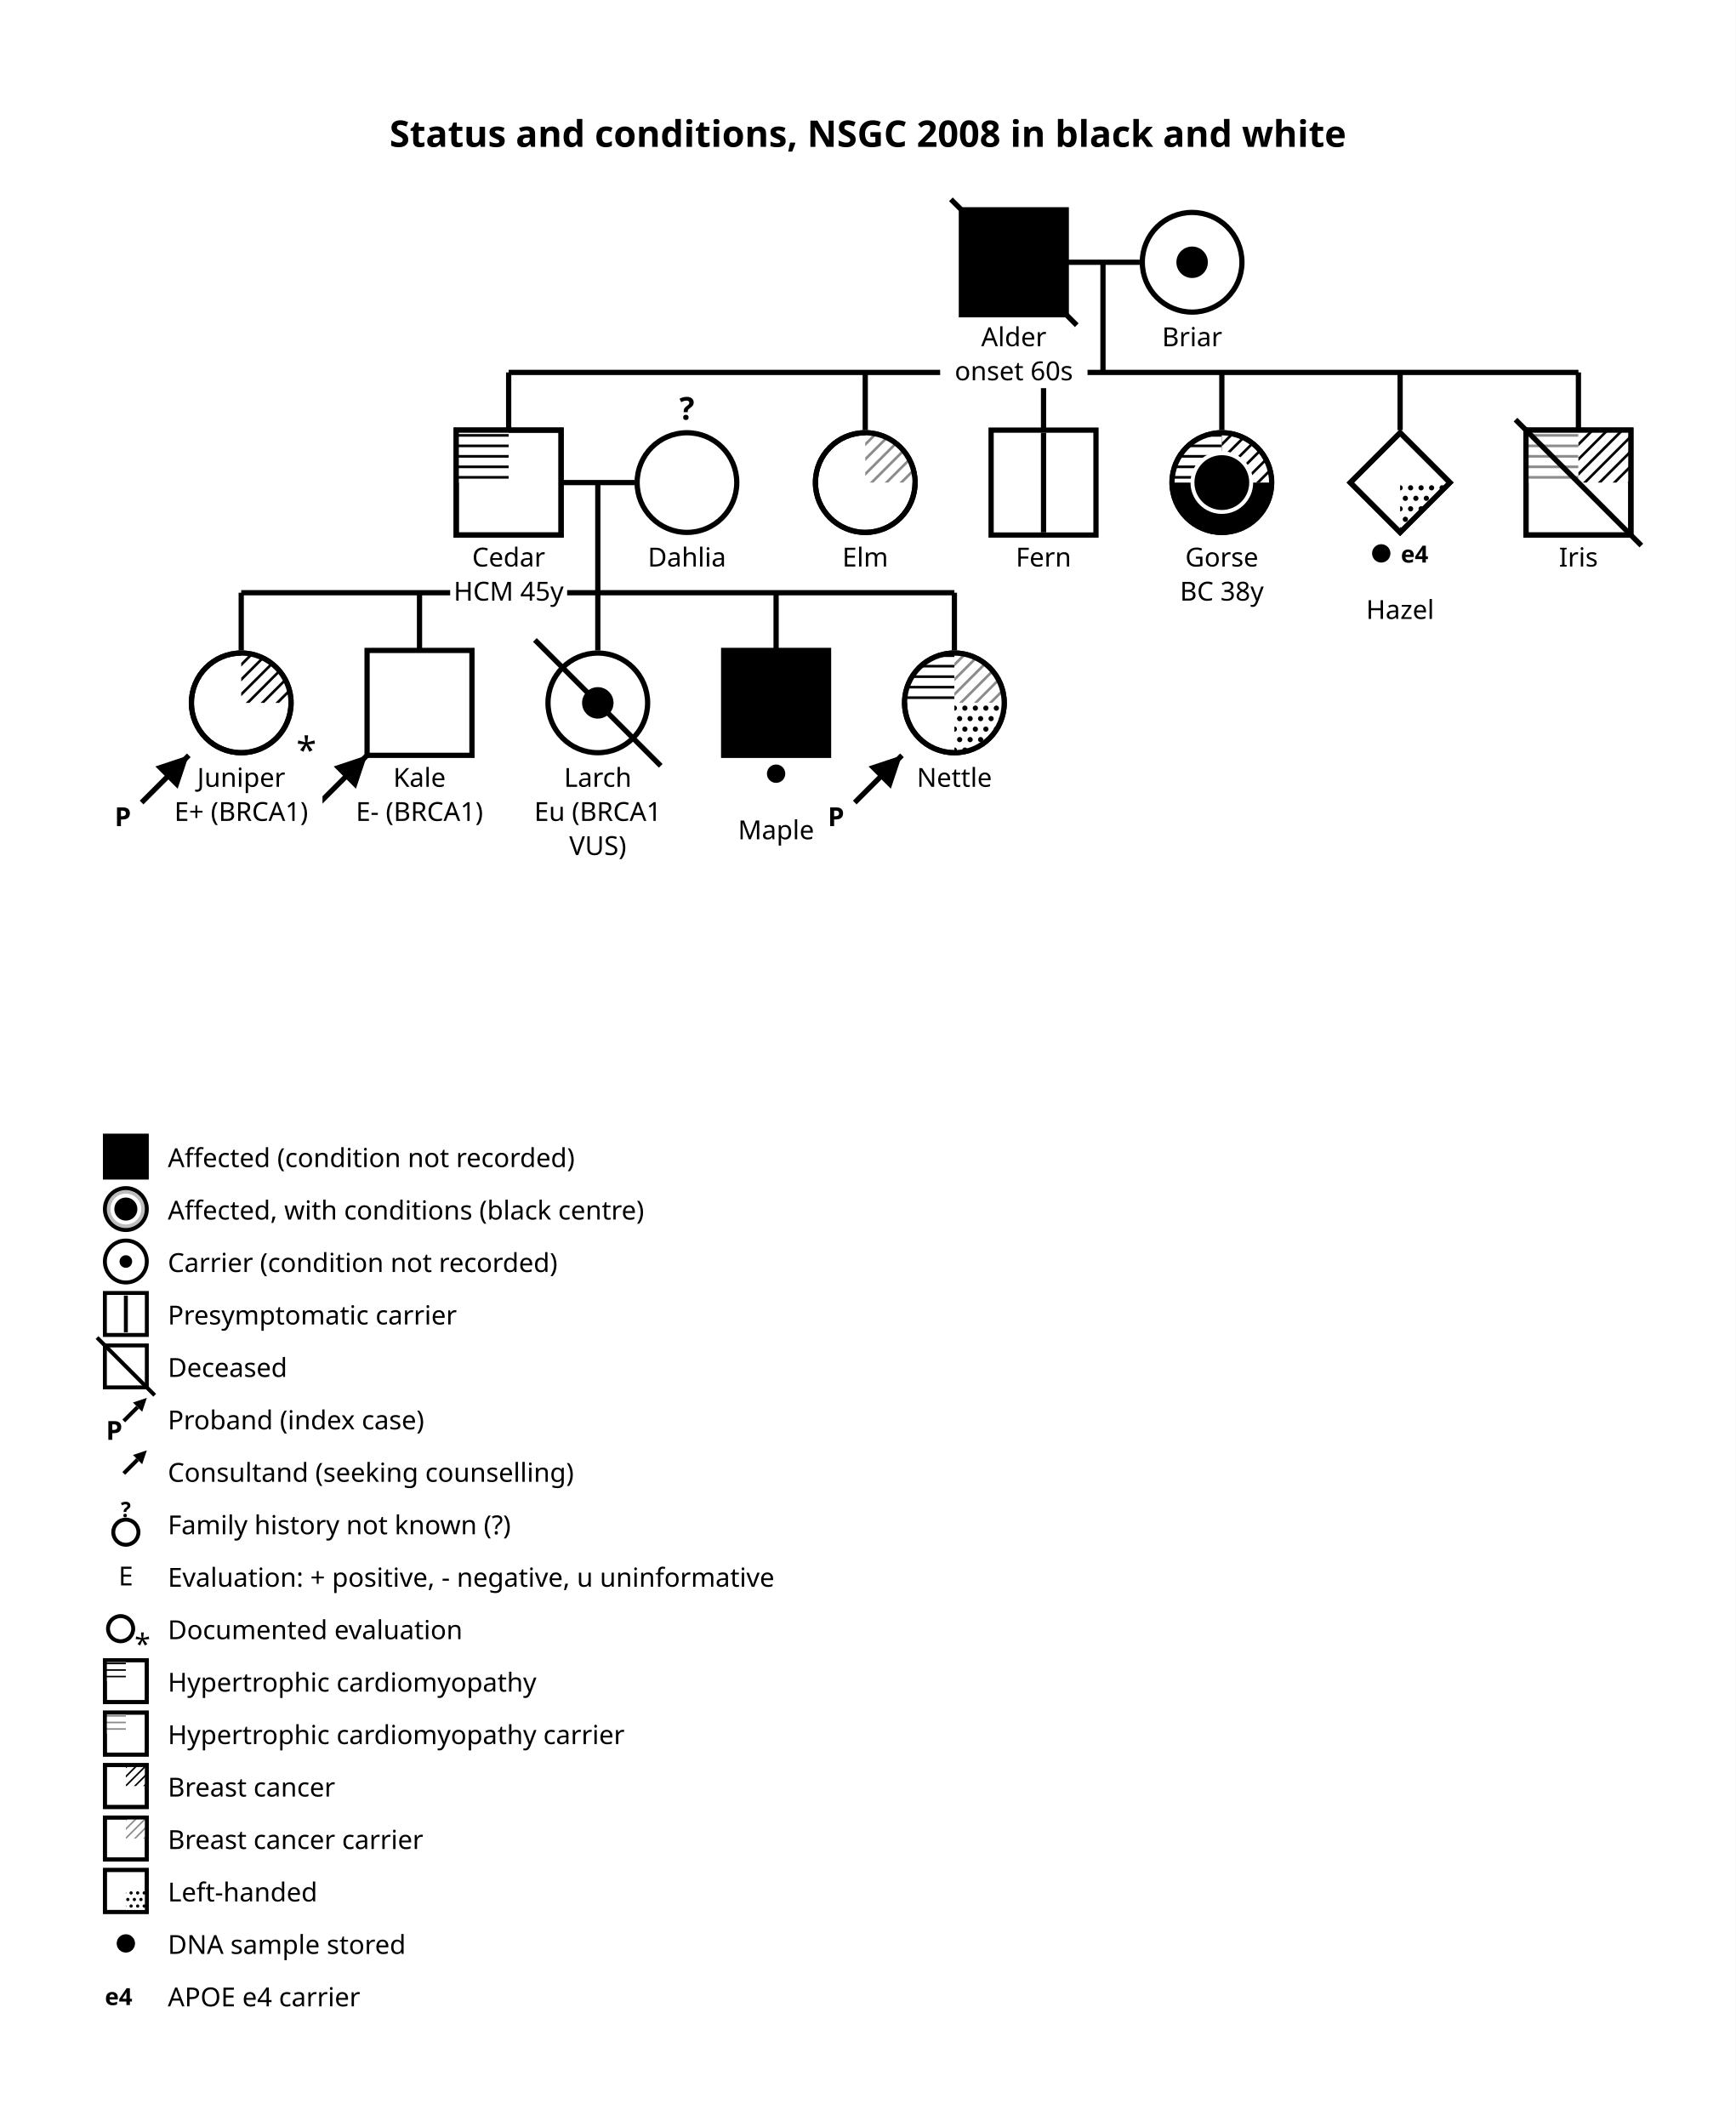
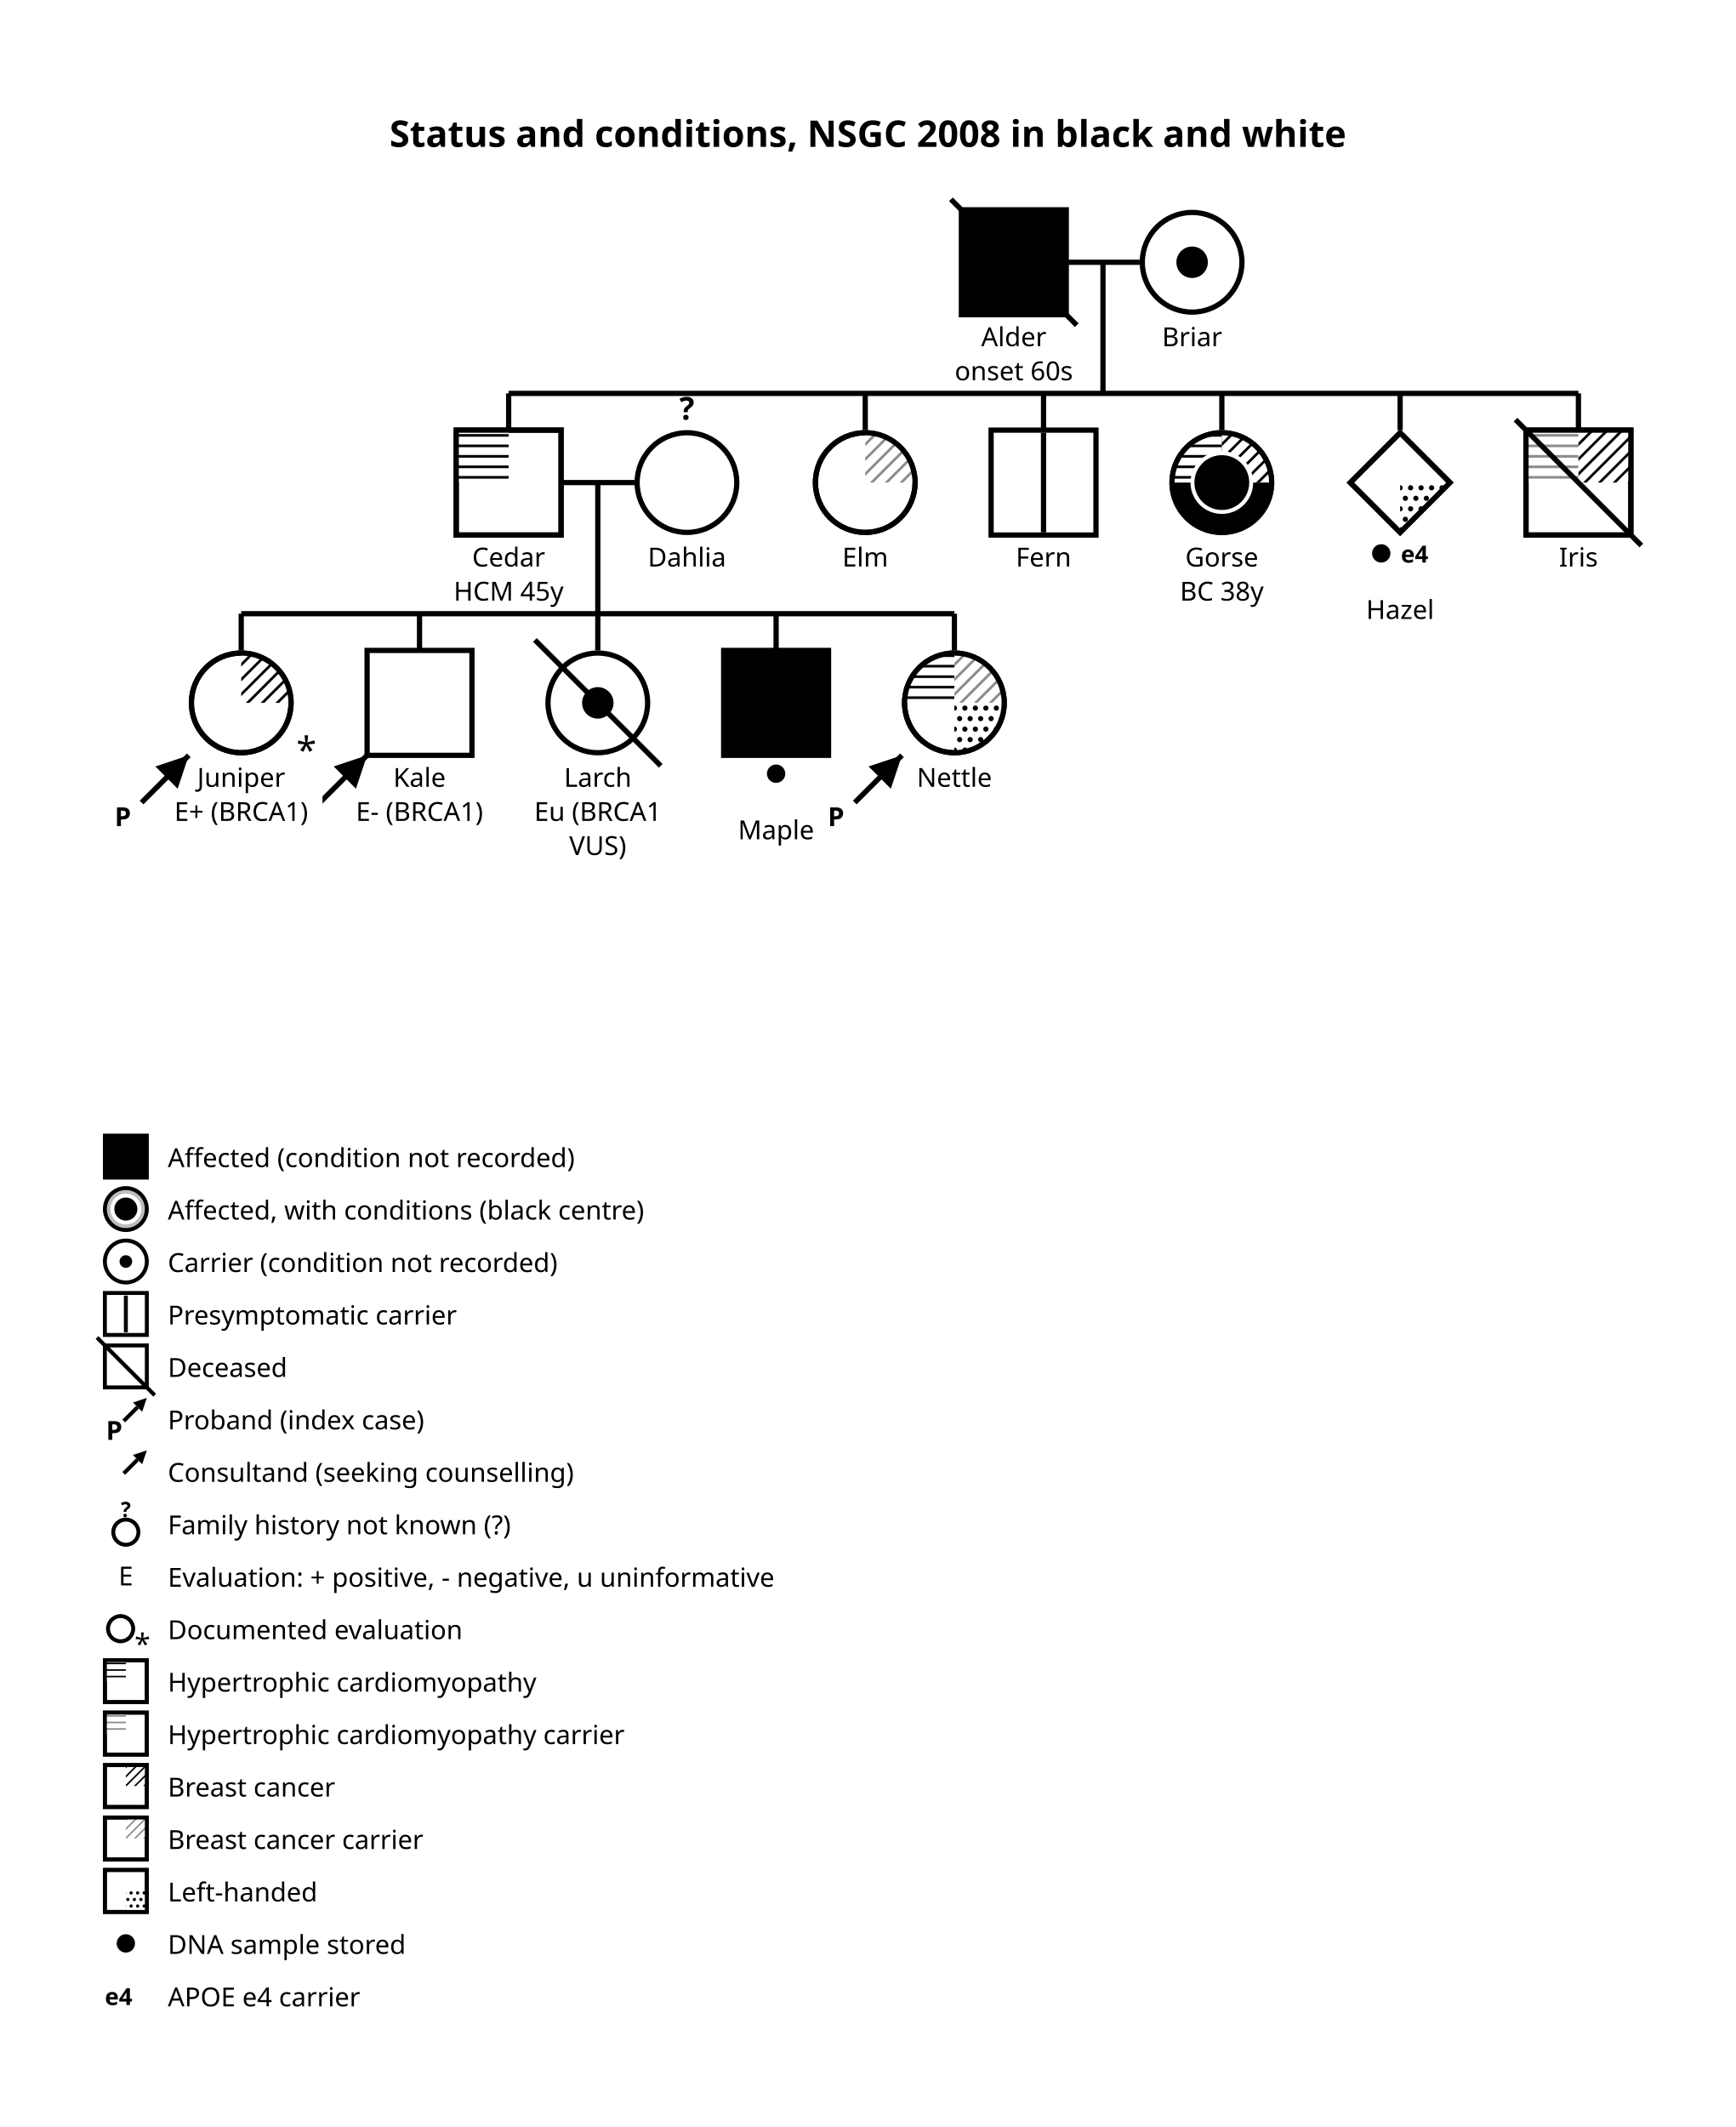
<svg xmlns="http://www.w3.org/2000/svg" width="662" height="811" viewBox="0 0 662 811">
  <defs>
    <marker id="proband-arrowhead" markerWidth="6" markerHeight="6" refX="6" refY="3" orient="auto">
      <path d="M 0 0 L 6 3 L 0 6 Z" fill="black" />
    </marker>
  </defs>
  <rect width="662" height="811" fill="white" />
  <text class="chart-title" x="331" y="56" text-anchor="middle" font-family="sans-serif" font-size="14" font-weight="bold" fill="black">Status and conditions, NSGC 2008 in black and white</text>
  <g transform="translate(92 100)">
    <g class="couple-lines">
      <path d="M 314.67 0 L 342.67 0" stroke="black" stroke-width="2" fill="none" />
      <path d="M 122 84 L 150 84" stroke="black" stroke-width="2" fill="none" />
    </g>
    <g class="sibship-lines">
-       <line x1="328.67" y1="0" x2="328.67" y2="42" stroke="black" stroke-width="2" />
-       <line x1="102" y1="42" x2="510" y2="42" stroke="black" stroke-width="2" />
-       <line x1="102" y1="42" x2="102" y2="64" stroke="black" stroke-width="2" />
-       <line x1="238" y1="42" x2="238" y2="64" stroke="black" stroke-width="2" />
-       <line x1="306" y1="42" x2="306" y2="64" stroke="black" stroke-width="2" />
-       <line x1="374" y1="42" x2="374" y2="64" stroke="black" stroke-width="2" />
-       <line x1="442" y1="42" x2="442" y2="64" stroke="black" stroke-width="2" />
-       <line x1="510" y1="42" x2="510" y2="64" stroke="black" stroke-width="2" />
-       <line x1="136" y1="84" x2="136" y2="126" stroke="black" stroke-width="2" />
-       <line x1="0" y1="126" x2="272" y2="126" stroke="black" stroke-width="2" />
-       <line x1="0" y1="126" x2="0" y2="148" stroke="black" stroke-width="2" />
-       <line x1="68" y1="126" x2="68" y2="148" stroke="black" stroke-width="2" />
-       <line x1="136" y1="126" x2="136" y2="148" stroke="black" stroke-width="2" />
-       <line x1="204" y1="126" x2="204" y2="148" stroke="black" stroke-width="2" />
-       <line x1="272" y1="126" x2="272" y2="148" stroke="black" stroke-width="2" />
+       <line x1="328.67" y1="0" x2="328.67" y2="50" stroke="black" stroke-width="2" />
+       <line x1="102" y1="50" x2="510" y2="50" stroke="black" stroke-width="2" />
+       <line x1="102" y1="50" x2="102" y2="64" stroke="black" stroke-width="2" />
+       <line x1="238" y1="50" x2="238" y2="64" stroke="black" stroke-width="2" />
+       <line x1="306" y1="50" x2="306" y2="64" stroke="black" stroke-width="2" />
+       <line x1="374" y1="50" x2="374" y2="64" stroke="black" stroke-width="2" />
+       <line x1="442" y1="50" x2="442" y2="64" stroke="black" stroke-width="2" />
+       <line x1="510" y1="50" x2="510" y2="64" stroke="black" stroke-width="2" />
+       <line x1="136" y1="84" x2="136" y2="134" stroke="black" stroke-width="2" />
+       <line x1="0" y1="134" x2="272" y2="134" stroke="black" stroke-width="2" />
+       <line x1="0" y1="134" x2="0" y2="148" stroke="black" stroke-width="2" />
+       <line x1="68" y1="134" x2="68" y2="148" stroke="black" stroke-width="2" />
+       <line x1="136" y1="134" x2="136" y2="148" stroke="black" stroke-width="2" />
+       <line x1="204" y1="134" x2="204" y2="148" stroke="black" stroke-width="2" />
+       <line x1="272" y1="134" x2="272" y2="148" stroke="black" stroke-width="2" />
    </g>
    <g class="assisted-lines">
</g>
    <g class="duplicate-arcs">
</g>
    <g class="symbols">
      <g transform="translate(294.67 0)">
        <rect x="-20" y="-20" width="40" height="40" stroke="black" stroke-width="2" fill="black" />
        <line x1="-24" y1="-24" x2="24" y2="24" stroke="black" stroke-width="2" />
      </g>
      <g transform="translate(362.67 0)">
        <circle cx="0" cy="0" r="19" stroke="black" stroke-width="2" fill="white" />
        <circle cx="0" cy="0" r="6" fill="black" />
      </g>
      <g transform="translate(102 84)">
        <clipPath id="symbol-clip-1-0">
          <rect x="-20" y="-20" width="40" height="40" />
        </clipPath>
        <rect x="-20" y="-20" width="40" height="40" stroke="black" stroke-width="2" fill="white" />
        <clipPath id="symbol-clip-1-0-s0">
          <path d="M 0 0 L -40 0 A 40 40 0 0 1 0 -40 Z" />
        </clipPath>
        <path d="M 0 0 L -40 0 A 40 40 0 0 1 0 -40 Z" fill="white" clip-path="url(#symbol-clip-1-0)" />
        <g clip-path="url(#symbol-clip-1-0)">
          <path d="M-20 -18H20M-20 -14H20M-20 -10H20M-20 -6H20M-20 -2H20M-20 2H20M-20 6H20M-20 10H20M-20 14H20M-20 18H20" fill="none" stroke="#000000" stroke-width="1" clip-path="url(#symbol-clip-1-0-s0)" />
        </g>
        <rect x="-20" y="-20" width="40" height="40" stroke="black" stroke-width="2" fill="none" />
      </g>
      <g transform="translate(170 84)">
        <circle cx="0" cy="0" r="19" stroke="black" stroke-width="2" fill="white" />
        <text class="family-history-unknown" x="0" y="-24" text-anchor="middle" font-family="sans-serif" font-size="12" font-weight="bold" fill="black">?</text>
      </g>
      <g transform="translate(238 84)">
        <clipPath id="symbol-clip-1-2">
          <circle cx="0" cy="0" r="19" />
        </clipPath>
        <circle cx="0" cy="0" r="19" stroke="black" stroke-width="2" fill="white" />
        <clipPath id="symbol-clip-1-2-s0">
          <path d="M 0 0 L 0 -40 A 40 40 0 0 1 40 0 Z" />
        </clipPath>
        <path d="M 0 0 L 0 -40 A 40 40 0 0 1 40 0 Z" fill="white" clip-path="url(#symbol-clip-1-2)" />
        <g clip-path="url(#symbol-clip-1-2)">
          <path d="M-57.172 20L-17.172 -20M-51.515 20L-11.515 -20M-45.858 20L-5.858 -20M-40.201 20L-0.201 -20M-34.544 20L5.456 -20M-28.887 20L11.113 -20M-23.23 20L16.77 -20M-17.574 20L22.426 -20M-11.917 20L28.083 -20M-6.26 20L33.74 -20M-0.603 20L39.397 -20M5.054 20L45.054 -20M10.711 20L50.711 -20M16.368 20L56.368 -20" fill="none" stroke="#8c8c8c" stroke-width="1" clip-path="url(#symbol-clip-1-2-s0)" />
        </g>
        <circle cx="0" cy="0" r="19" stroke="black" stroke-width="2" fill="none" />
      </g>
      <g transform="translate(306 84)">
        <rect x="-20" y="-20" width="40" height="40" stroke="black" stroke-width="2" fill="white" />
        <line class="presymptomatic" x1="0" y1="-19" x2="0" y2="19" stroke="black" stroke-width="2" />
      </g>
      <g transform="translate(374 84)">
        <clipPath id="symbol-clip-1-4">
          <circle cx="0" cy="0" r="19" />
        </clipPath>
        <circle cx="0" cy="0" r="19" stroke="black" stroke-width="2" fill="black" />
        <clipPath id="symbol-clip-1-4-s0">
          <path d="M 0 0 L -40 0 A 40 40 0 0 1 0 -40 Z" />
        </clipPath>
        <path d="M 0 0 L -40 0 A 40 40 0 0 1 0 -40 Z" fill="white" clip-path="url(#symbol-clip-1-4)" />
        <g clip-path="url(#symbol-clip-1-4)">
          <path d="M-20 -18H20M-20 -14H20M-20 -10H20M-20 -6H20M-20 -2H20M-20 2H20M-20 6H20M-20 10H20M-20 14H20M-20 18H20" fill="none" stroke="#000000" stroke-width="1" clip-path="url(#symbol-clip-1-4-s0)" />
        </g>
        <clipPath id="symbol-clip-1-4-s1">
          <path d="M 0 0 L 0 -40 A 40 40 0 0 1 40 0 Z" />
        </clipPath>
        <path d="M 0 0 L 0 -40 A 40 40 0 0 1 40 0 Z" fill="white" clip-path="url(#symbol-clip-1-4)" />
        <g clip-path="url(#symbol-clip-1-4)">
          <path d="M-57.172 20L-17.172 -20M-51.515 20L-11.515 -20M-45.858 20L-5.858 -20M-40.201 20L-0.201 -20M-34.544 20L5.456 -20M-28.887 20L11.113 -20M-23.23 20L16.77 -20M-17.574 20L22.426 -20M-11.917 20L28.083 -20M-6.26 20L33.74 -20M-0.603 20L39.397 -20M5.054 20L45.054 -20M10.711 20L50.711 -20M16.368 20L56.368 -20" fill="none" stroke="#000000" stroke-width="1" clip-path="url(#symbol-clip-1-4-s1)" />
        </g>
        <g transform="scale(0.55)">
          <circle cx="0" cy="0" r="19" fill="black" stroke="white" stroke-width="5.455" />
        </g>
        <g transform="scale(0.55)">
          <circle cx="0" cy="0" r="19" fill="black" stroke="none" />
        </g>
        <circle cx="0" cy="0" r="19" stroke="black" stroke-width="2" fill="none" />
      </g>
      <g transform="translate(442 84)">
        <clipPath id="symbol-clip-1-5">
          <polygon points="0,-19 19,0 0,19 -19,0" />
        </clipPath>
        <polygon points="0,-19 19,0 0,19 -19,0" stroke="black" stroke-width="2" fill="white" />
        <clipPath id="symbol-clip-1-5-s0">
          <path d="M 0 0 L 40 0 A 40 40 0 0 1 0 40 Z" />
        </clipPath>
        <path d="M 0 0 L 40 0 A 40 40 0 0 1 0 40 Z" fill="white" clip-path="url(#symbol-clip-1-5)" />
        <g clip-path="url(#symbol-clip-1-5)">
          <path d="M-19 -18a1 1 0 1 0 2 0a1 1 0 1 0 -2 0M-15 -18a1 1 0 1 0 2 0a1 1 0 1 0 -2 0M-11 -18a1 1 0 1 0 2 0a1 1 0 1 0 -2 0M-7 -18a1 1 0 1 0 2 0a1 1 0 1 0 -2 0M-3 -18a1 1 0 1 0 2 0a1 1 0 1 0 -2 0M1 -18a1 1 0 1 0 2 0a1 1 0 1 0 -2 0M5 -18a1 1 0 1 0 2 0a1 1 0 1 0 -2 0M9 -18a1 1 0 1 0 2 0a1 1 0 1 0 -2 0M13 -18a1 1 0 1 0 2 0a1 1 0 1 0 -2 0M17 -18a1 1 0 1 0 2 0a1 1 0 1 0 -2 0M-17 -14a1 1 0 1 0 2 0a1 1 0 1 0 -2 0M-13 -14a1 1 0 1 0 2 0a1 1 0 1 0 -2 0M-9 -14a1 1 0 1 0 2 0a1 1 0 1 0 -2 0M-5 -14a1 1 0 1 0 2 0a1 1 0 1 0 -2 0M-1 -14a1 1 0 1 0 2 0a1 1 0 1 0 -2 0M3 -14a1 1 0 1 0 2 0a1 1 0 1 0 -2 0M7 -14a1 1 0 1 0 2 0a1 1 0 1 0 -2 0M11 -14a1 1 0 1 0 2 0a1 1 0 1 0 -2 0M15 -14a1 1 0 1 0 2 0a1 1 0 1 0 -2 0M-19 -10a1 1 0 1 0 2 0a1 1 0 1 0 -2 0M-15 -10a1 1 0 1 0 2 0a1 1 0 1 0 -2 0M-11 -10a1 1 0 1 0 2 0a1 1 0 1 0 -2 0M-7 -10a1 1 0 1 0 2 0a1 1 0 1 0 -2 0M-3 -10a1 1 0 1 0 2 0a1 1 0 1 0 -2 0M1 -10a1 1 0 1 0 2 0a1 1 0 1 0 -2 0M5 -10a1 1 0 1 0 2 0a1 1 0 1 0 -2 0M9 -10a1 1 0 1 0 2 0a1 1 0 1 0 -2 0M13 -10a1 1 0 1 0 2 0a1 1 0 1 0 -2 0M17 -10a1 1 0 1 0 2 0a1 1 0 1 0 -2 0M-17 -6a1 1 0 1 0 2 0a1 1 0 1 0 -2 0M-13 -6a1 1 0 1 0 2 0a1 1 0 1 0 -2 0M-9 -6a1 1 0 1 0 2 0a1 1 0 1 0 -2 0M-5 -6a1 1 0 1 0 2 0a1 1 0 1 0 -2 0M-1 -6a1 1 0 1 0 2 0a1 1 0 1 0 -2 0M3 -6a1 1 0 1 0 2 0a1 1 0 1 0 -2 0M7 -6a1 1 0 1 0 2 0a1 1 0 1 0 -2 0M11 -6a1 1 0 1 0 2 0a1 1 0 1 0 -2 0M15 -6a1 1 0 1 0 2 0a1 1 0 1 0 -2 0M-19 -2a1 1 0 1 0 2 0a1 1 0 1 0 -2 0M-15 -2a1 1 0 1 0 2 0a1 1 0 1 0 -2 0M-11 -2a1 1 0 1 0 2 0a1 1 0 1 0 -2 0M-7 -2a1 1 0 1 0 2 0a1 1 0 1 0 -2 0M-3 -2a1 1 0 1 0 2 0a1 1 0 1 0 -2 0M1 -2a1 1 0 1 0 2 0a1 1 0 1 0 -2 0M5 -2a1 1 0 1 0 2 0a1 1 0 1 0 -2 0M9 -2a1 1 0 1 0 2 0a1 1 0 1 0 -2 0M13 -2a1 1 0 1 0 2 0a1 1 0 1 0 -2 0M17 -2a1 1 0 1 0 2 0a1 1 0 1 0 -2 0M-17 2a1 1 0 1 0 2 0a1 1 0 1 0 -2 0M-13 2a1 1 0 1 0 2 0a1 1 0 1 0 -2 0M-9 2a1 1 0 1 0 2 0a1 1 0 1 0 -2 0M-5 2a1 1 0 1 0 2 0a1 1 0 1 0 -2 0M-1 2a1 1 0 1 0 2 0a1 1 0 1 0 -2 0M3 2a1 1 0 1 0 2 0a1 1 0 1 0 -2 0M7 2a1 1 0 1 0 2 0a1 1 0 1 0 -2 0M11 2a1 1 0 1 0 2 0a1 1 0 1 0 -2 0M15 2a1 1 0 1 0 2 0a1 1 0 1 0 -2 0M-19 6a1 1 0 1 0 2 0a1 1 0 1 0 -2 0M-15 6a1 1 0 1 0 2 0a1 1 0 1 0 -2 0M-11 6a1 1 0 1 0 2 0a1 1 0 1 0 -2 0M-7 6a1 1 0 1 0 2 0a1 1 0 1 0 -2 0M-3 6a1 1 0 1 0 2 0a1 1 0 1 0 -2 0M1 6a1 1 0 1 0 2 0a1 1 0 1 0 -2 0M5 6a1 1 0 1 0 2 0a1 1 0 1 0 -2 0M9 6a1 1 0 1 0 2 0a1 1 0 1 0 -2 0M13 6a1 1 0 1 0 2 0a1 1 0 1 0 -2 0M17 6a1 1 0 1 0 2 0a1 1 0 1 0 -2 0M-17 10a1 1 0 1 0 2 0a1 1 0 1 0 -2 0M-13 10a1 1 0 1 0 2 0a1 1 0 1 0 -2 0M-9 10a1 1 0 1 0 2 0a1 1 0 1 0 -2 0M-5 10a1 1 0 1 0 2 0a1 1 0 1 0 -2 0M-1 10a1 1 0 1 0 2 0a1 1 0 1 0 -2 0M3 10a1 1 0 1 0 2 0a1 1 0 1 0 -2 0M7 10a1 1 0 1 0 2 0a1 1 0 1 0 -2 0M11 10a1 1 0 1 0 2 0a1 1 0 1 0 -2 0M15 10a1 1 0 1 0 2 0a1 1 0 1 0 -2 0M-19 14a1 1 0 1 0 2 0a1 1 0 1 0 -2 0M-15 14a1 1 0 1 0 2 0a1 1 0 1 0 -2 0M-11 14a1 1 0 1 0 2 0a1 1 0 1 0 -2 0M-7 14a1 1 0 1 0 2 0a1 1 0 1 0 -2 0M-3 14a1 1 0 1 0 2 0a1 1 0 1 0 -2 0M1 14a1 1 0 1 0 2 0a1 1 0 1 0 -2 0M5 14a1 1 0 1 0 2 0a1 1 0 1 0 -2 0M9 14a1 1 0 1 0 2 0a1 1 0 1 0 -2 0M13 14a1 1 0 1 0 2 0a1 1 0 1 0 -2 0M17 14a1 1 0 1 0 2 0a1 1 0 1 0 -2 0M-17 18a1 1 0 1 0 2 0a1 1 0 1 0 -2 0M-13 18a1 1 0 1 0 2 0a1 1 0 1 0 -2 0M-9 18a1 1 0 1 0 2 0a1 1 0 1 0 -2 0M-5 18a1 1 0 1 0 2 0a1 1 0 1 0 -2 0M-1 18a1 1 0 1 0 2 0a1 1 0 1 0 -2 0M3 18a1 1 0 1 0 2 0a1 1 0 1 0 -2 0M7 18a1 1 0 1 0 2 0a1 1 0 1 0 -2 0M11 18a1 1 0 1 0 2 0a1 1 0 1 0 -2 0M15 18a1 1 0 1 0 2 0a1 1 0 1 0 -2 0" fill="#000000" clip-path="url(#symbol-clip-1-5-s0)" />
        </g>
        <polygon points="0,-19 19,0 0,19 -19,0" stroke="black" stroke-width="2" fill="none" />
        <circle cx="-7.2" cy="27" r="3.5" fill="#000000" />
        <text x="5.5" y="30.5" text-anchor="middle" font-family="sans-serif" font-size="9" font-weight="bold" fill="#000000">e4</text>
      </g>
      <g transform="translate(510 84)">
        <clipPath id="symbol-clip-1-6">
          <rect x="-20" y="-20" width="40" height="40" />
        </clipPath>
        <rect x="-20" y="-20" width="40" height="40" stroke="black" stroke-width="2" fill="white" />
        <clipPath id="symbol-clip-1-6-s0">
          <path d="M 0 0 L -40 0 A 40 40 0 0 1 0 -40 Z" />
        </clipPath>
        <path d="M 0 0 L -40 0 A 40 40 0 0 1 0 -40 Z" fill="white" clip-path="url(#symbol-clip-1-6)" />
        <g clip-path="url(#symbol-clip-1-6)">
          <path d="M-20 -18H20M-20 -14H20M-20 -10H20M-20 -6H20M-20 -2H20M-20 2H20M-20 6H20M-20 10H20M-20 14H20M-20 18H20" fill="none" stroke="#8c8c8c" stroke-width="1" clip-path="url(#symbol-clip-1-6-s0)" />
        </g>
        <clipPath id="symbol-clip-1-6-s1">
          <path d="M 0 0 L 0 -40 A 40 40 0 0 1 40 0 Z" />
        </clipPath>
        <path d="M 0 0 L 0 -40 A 40 40 0 0 1 40 0 Z" fill="white" clip-path="url(#symbol-clip-1-6)" />
        <g clip-path="url(#symbol-clip-1-6)">
          <path d="M-57.172 20L-17.172 -20M-51.515 20L-11.515 -20M-45.858 20L-5.858 -20M-40.201 20L-0.201 -20M-34.544 20L5.456 -20M-28.887 20L11.113 -20M-23.23 20L16.77 -20M-17.574 20L22.426 -20M-11.917 20L28.083 -20M-6.26 20L33.74 -20M-0.603 20L39.397 -20M5.054 20L45.054 -20M10.711 20L50.711 -20M16.368 20L56.368 -20" fill="none" stroke="#000000" stroke-width="1" clip-path="url(#symbol-clip-1-6-s1)" />
        </g>
        <rect x="-20" y="-20" width="40" height="40" stroke="black" stroke-width="2" fill="none" />
        <line x1="-24" y1="-24" x2="24" y2="24" stroke="black" stroke-width="2" />
      </g>
      <g transform="translate(0 168)">
        <clipPath id="symbol-clip-2-0">
          <circle cx="0" cy="0" r="19" />
        </clipPath>
        <circle cx="0" cy="0" r="19" stroke="black" stroke-width="2" fill="white" />
        <clipPath id="symbol-clip-2-0-s0">
          <path d="M 0 0 L 0 -40 A 40 40 0 0 1 40 0 Z" />
        </clipPath>
        <path d="M 0 0 L 0 -40 A 40 40 0 0 1 40 0 Z" fill="white" clip-path="url(#symbol-clip-2-0)" />
        <g clip-path="url(#symbol-clip-2-0)">
          <path d="M-57.172 20L-17.172 -20M-51.515 20L-11.515 -20M-45.858 20L-5.858 -20M-40.201 20L-0.201 -20M-34.544 20L5.456 -20M-28.887 20L11.113 -20M-23.23 20L16.77 -20M-17.574 20L22.426 -20M-11.917 20L28.083 -20M-6.26 20L33.74 -20M-0.603 20L39.397 -20M5.054 20L45.054 -20M10.711 20L50.711 -20M16.368 20L56.368 -20" fill="none" stroke="#000000" stroke-width="1" clip-path="url(#symbol-clip-2-0-s0)" />
        </g>
        <circle cx="0" cy="0" r="19" stroke="black" stroke-width="2" fill="none" />
        <line x1="-38" y1="38" x2="-20" y2="20" stroke="black" stroke-width="2" marker-end="url(#proband-arrowhead)" />
        <rect x="-50" y="38" width="8.5" height="10" fill="white" />
        <text class="proband-letter" x="-42" y="47" text-anchor="end" font-family="sans-serif" font-size="10" font-weight="bold" fill="black">P</text>
        <text class="documented-evaluation" x="21" y="23" font-family="sans-serif" font-size="14" fill="black">*</text>
      </g>
      <g transform="translate(68 168)">
        <rect x="-20" y="-20" width="40" height="40" stroke="black" stroke-width="2" fill="white" />
        <line x1="-38" y1="38" x2="-20" y2="20" stroke="black" stroke-width="2" marker-end="url(#proband-arrowhead)" />
      </g>
      <g transform="translate(136 168)">
        <circle cx="0" cy="0" r="19" stroke="black" stroke-width="2" fill="white" />
        <circle cx="0" cy="0" r="6" fill="black" />
        <line x1="-24" y1="-24" x2="24" y2="24" stroke="black" stroke-width="2" />
      </g>
      <g transform="translate(204 168)">
        <rect x="-20" y="-20" width="40" height="40" stroke="black" stroke-width="2" fill="black" />
        <circle cx="0" cy="27" r="3.5" fill="#000000" />
      </g>
      <g transform="translate(272 168)">
        <clipPath id="symbol-clip-2-4">
          <circle cx="0" cy="0" r="19" />
        </clipPath>
        <circle cx="0" cy="0" r="19" stroke="black" stroke-width="2" fill="white" />
        <clipPath id="symbol-clip-2-4-s0">
          <path d="M 0 0 L -40 0 A 40 40 0 0 1 0 -40 Z" />
        </clipPath>
        <path d="M 0 0 L -40 0 A 40 40 0 0 1 0 -40 Z" fill="white" clip-path="url(#symbol-clip-2-4)" />
        <g clip-path="url(#symbol-clip-2-4)">
          <path d="M-20 -18H20M-20 -14H20M-20 -10H20M-20 -6H20M-20 -2H20M-20 2H20M-20 6H20M-20 10H20M-20 14H20M-20 18H20" fill="none" stroke="#000000" stroke-width="1" clip-path="url(#symbol-clip-2-4-s0)" />
        </g>
        <clipPath id="symbol-clip-2-4-s1">
          <path d="M 0 0 L 0 -40 A 40 40 0 0 1 40 0 Z" />
        </clipPath>
        <path d="M 0 0 L 0 -40 A 40 40 0 0 1 40 0 Z" fill="white" clip-path="url(#symbol-clip-2-4)" />
        <g clip-path="url(#symbol-clip-2-4)">
          <path d="M-57.172 20L-17.172 -20M-51.515 20L-11.515 -20M-45.858 20L-5.858 -20M-40.201 20L-0.201 -20M-34.544 20L5.456 -20M-28.887 20L11.113 -20M-23.23 20L16.77 -20M-17.574 20L22.426 -20M-11.917 20L28.083 -20M-6.26 20L33.74 -20M-0.603 20L39.397 -20M5.054 20L45.054 -20M10.711 20L50.711 -20M16.368 20L56.368 -20" fill="none" stroke="#8c8c8c" stroke-width="1" clip-path="url(#symbol-clip-2-4-s1)" />
        </g>
        <clipPath id="symbol-clip-2-4-s2">
          <path d="M 0 0 L 40 0 A 40 40 0 0 1 0 40 Z" />
        </clipPath>
        <path d="M 0 0 L 40 0 A 40 40 0 0 1 0 40 Z" fill="white" clip-path="url(#symbol-clip-2-4)" />
        <g clip-path="url(#symbol-clip-2-4)">
          <path d="M-19 -18a1 1 0 1 0 2 0a1 1 0 1 0 -2 0M-15 -18a1 1 0 1 0 2 0a1 1 0 1 0 -2 0M-11 -18a1 1 0 1 0 2 0a1 1 0 1 0 -2 0M-7 -18a1 1 0 1 0 2 0a1 1 0 1 0 -2 0M-3 -18a1 1 0 1 0 2 0a1 1 0 1 0 -2 0M1 -18a1 1 0 1 0 2 0a1 1 0 1 0 -2 0M5 -18a1 1 0 1 0 2 0a1 1 0 1 0 -2 0M9 -18a1 1 0 1 0 2 0a1 1 0 1 0 -2 0M13 -18a1 1 0 1 0 2 0a1 1 0 1 0 -2 0M17 -18a1 1 0 1 0 2 0a1 1 0 1 0 -2 0M-17 -14a1 1 0 1 0 2 0a1 1 0 1 0 -2 0M-13 -14a1 1 0 1 0 2 0a1 1 0 1 0 -2 0M-9 -14a1 1 0 1 0 2 0a1 1 0 1 0 -2 0M-5 -14a1 1 0 1 0 2 0a1 1 0 1 0 -2 0M-1 -14a1 1 0 1 0 2 0a1 1 0 1 0 -2 0M3 -14a1 1 0 1 0 2 0a1 1 0 1 0 -2 0M7 -14a1 1 0 1 0 2 0a1 1 0 1 0 -2 0M11 -14a1 1 0 1 0 2 0a1 1 0 1 0 -2 0M15 -14a1 1 0 1 0 2 0a1 1 0 1 0 -2 0M-19 -10a1 1 0 1 0 2 0a1 1 0 1 0 -2 0M-15 -10a1 1 0 1 0 2 0a1 1 0 1 0 -2 0M-11 -10a1 1 0 1 0 2 0a1 1 0 1 0 -2 0M-7 -10a1 1 0 1 0 2 0a1 1 0 1 0 -2 0M-3 -10a1 1 0 1 0 2 0a1 1 0 1 0 -2 0M1 -10a1 1 0 1 0 2 0a1 1 0 1 0 -2 0M5 -10a1 1 0 1 0 2 0a1 1 0 1 0 -2 0M9 -10a1 1 0 1 0 2 0a1 1 0 1 0 -2 0M13 -10a1 1 0 1 0 2 0a1 1 0 1 0 -2 0M17 -10a1 1 0 1 0 2 0a1 1 0 1 0 -2 0M-17 -6a1 1 0 1 0 2 0a1 1 0 1 0 -2 0M-13 -6a1 1 0 1 0 2 0a1 1 0 1 0 -2 0M-9 -6a1 1 0 1 0 2 0a1 1 0 1 0 -2 0M-5 -6a1 1 0 1 0 2 0a1 1 0 1 0 -2 0M-1 -6a1 1 0 1 0 2 0a1 1 0 1 0 -2 0M3 -6a1 1 0 1 0 2 0a1 1 0 1 0 -2 0M7 -6a1 1 0 1 0 2 0a1 1 0 1 0 -2 0M11 -6a1 1 0 1 0 2 0a1 1 0 1 0 -2 0M15 -6a1 1 0 1 0 2 0a1 1 0 1 0 -2 0M-19 -2a1 1 0 1 0 2 0a1 1 0 1 0 -2 0M-15 -2a1 1 0 1 0 2 0a1 1 0 1 0 -2 0M-11 -2a1 1 0 1 0 2 0a1 1 0 1 0 -2 0M-7 -2a1 1 0 1 0 2 0a1 1 0 1 0 -2 0M-3 -2a1 1 0 1 0 2 0a1 1 0 1 0 -2 0M1 -2a1 1 0 1 0 2 0a1 1 0 1 0 -2 0M5 -2a1 1 0 1 0 2 0a1 1 0 1 0 -2 0M9 -2a1 1 0 1 0 2 0a1 1 0 1 0 -2 0M13 -2a1 1 0 1 0 2 0a1 1 0 1 0 -2 0M17 -2a1 1 0 1 0 2 0a1 1 0 1 0 -2 0M-17 2a1 1 0 1 0 2 0a1 1 0 1 0 -2 0M-13 2a1 1 0 1 0 2 0a1 1 0 1 0 -2 0M-9 2a1 1 0 1 0 2 0a1 1 0 1 0 -2 0M-5 2a1 1 0 1 0 2 0a1 1 0 1 0 -2 0M-1 2a1 1 0 1 0 2 0a1 1 0 1 0 -2 0M3 2a1 1 0 1 0 2 0a1 1 0 1 0 -2 0M7 2a1 1 0 1 0 2 0a1 1 0 1 0 -2 0M11 2a1 1 0 1 0 2 0a1 1 0 1 0 -2 0M15 2a1 1 0 1 0 2 0a1 1 0 1 0 -2 0M-19 6a1 1 0 1 0 2 0a1 1 0 1 0 -2 0M-15 6a1 1 0 1 0 2 0a1 1 0 1 0 -2 0M-11 6a1 1 0 1 0 2 0a1 1 0 1 0 -2 0M-7 6a1 1 0 1 0 2 0a1 1 0 1 0 -2 0M-3 6a1 1 0 1 0 2 0a1 1 0 1 0 -2 0M1 6a1 1 0 1 0 2 0a1 1 0 1 0 -2 0M5 6a1 1 0 1 0 2 0a1 1 0 1 0 -2 0M9 6a1 1 0 1 0 2 0a1 1 0 1 0 -2 0M13 6a1 1 0 1 0 2 0a1 1 0 1 0 -2 0M17 6a1 1 0 1 0 2 0a1 1 0 1 0 -2 0M-17 10a1 1 0 1 0 2 0a1 1 0 1 0 -2 0M-13 10a1 1 0 1 0 2 0a1 1 0 1 0 -2 0M-9 10a1 1 0 1 0 2 0a1 1 0 1 0 -2 0M-5 10a1 1 0 1 0 2 0a1 1 0 1 0 -2 0M-1 10a1 1 0 1 0 2 0a1 1 0 1 0 -2 0M3 10a1 1 0 1 0 2 0a1 1 0 1 0 -2 0M7 10a1 1 0 1 0 2 0a1 1 0 1 0 -2 0M11 10a1 1 0 1 0 2 0a1 1 0 1 0 -2 0M15 10a1 1 0 1 0 2 0a1 1 0 1 0 -2 0M-19 14a1 1 0 1 0 2 0a1 1 0 1 0 -2 0M-15 14a1 1 0 1 0 2 0a1 1 0 1 0 -2 0M-11 14a1 1 0 1 0 2 0a1 1 0 1 0 -2 0M-7 14a1 1 0 1 0 2 0a1 1 0 1 0 -2 0M-3 14a1 1 0 1 0 2 0a1 1 0 1 0 -2 0M1 14a1 1 0 1 0 2 0a1 1 0 1 0 -2 0M5 14a1 1 0 1 0 2 0a1 1 0 1 0 -2 0M9 14a1 1 0 1 0 2 0a1 1 0 1 0 -2 0M13 14a1 1 0 1 0 2 0a1 1 0 1 0 -2 0M17 14a1 1 0 1 0 2 0a1 1 0 1 0 -2 0M-17 18a1 1 0 1 0 2 0a1 1 0 1 0 -2 0M-13 18a1 1 0 1 0 2 0a1 1 0 1 0 -2 0M-9 18a1 1 0 1 0 2 0a1 1 0 1 0 -2 0M-5 18a1 1 0 1 0 2 0a1 1 0 1 0 -2 0M-1 18a1 1 0 1 0 2 0a1 1 0 1 0 -2 0M3 18a1 1 0 1 0 2 0a1 1 0 1 0 -2 0M7 18a1 1 0 1 0 2 0a1 1 0 1 0 -2 0M11 18a1 1 0 1 0 2 0a1 1 0 1 0 -2 0M15 18a1 1 0 1 0 2 0a1 1 0 1 0 -2 0" fill="#000000" clip-path="url(#symbol-clip-2-4-s2)" />
        </g>
        <circle cx="0" cy="0" r="19" stroke="black" stroke-width="2" fill="none" />
        <line x1="-38" y1="38" x2="-20" y2="20" stroke="black" stroke-width="2" marker-end="url(#proband-arrowhead)" />
        <rect x="-50" y="38" width="8.5" height="10" fill="white" />
        <text class="proband-letter" x="-42" y="47" text-anchor="end" font-family="sans-serif" font-size="10" font-weight="bold" fill="black">P</text>
      </g>
    </g>
    <g class="labels">
      <text x="294.67" y="32" text-anchor="middle" font-family="sans-serif" font-size="10" fill="black">Alder</text>
      <rect x="266.57" y="35" width="56.2" height="13" fill="white" />
      <text x="294.67" y="45" text-anchor="middle" font-family="sans-serif" font-size="10" fill="black">onset 60s</text>
      <text x="362.67" y="32" text-anchor="middle" font-family="sans-serif" font-size="10" fill="black">Briar</text>
      <text x="102" y="116" text-anchor="middle" font-family="sans-serif" font-size="10" fill="black">Cedar</text>
      <rect x="79.7" y="119" width="44.6" height="13" fill="white" />
      <text x="102" y="129" text-anchor="middle" font-family="sans-serif" font-size="10" fill="black">HCM 45y</text>
      <text x="170" y="116" text-anchor="middle" font-family="sans-serif" font-size="10" fill="black">Dahlia</text>
      <text x="238" y="116" text-anchor="middle" font-family="sans-serif" font-size="10" fill="black">Elm</text>
      <text x="306" y="116" text-anchor="middle" font-family="sans-serif" font-size="10" fill="black">Fern</text>
      <text x="374" y="116" text-anchor="middle" font-family="sans-serif" font-size="10" fill="black">Gorse</text>
      <rect x="354.6" y="119" width="38.8" height="13" fill="white" />
      <text x="374" y="129" text-anchor="middle" font-family="sans-serif" font-size="10" fill="black">BC 38y</text>
      <text x="442" y="136" text-anchor="middle" font-family="sans-serif" font-size="10" fill="black">Hazel</text>
      <text x="510" y="116" text-anchor="middle" font-family="sans-serif" font-size="10" fill="black">Iris</text>
      <text x="0" y="200" text-anchor="middle" font-family="sans-serif" font-size="10" fill="black">Juniper</text>
      <rect x="-31" y="203" width="62" height="13" fill="white" />
      <text x="0" y="213" text-anchor="middle" font-family="sans-serif" font-size="10" fill="black">E+ (BRCA1)</text>
      <text x="68" y="200" text-anchor="middle" font-family="sans-serif" font-size="10" fill="black">Kale</text>
      <rect x="37" y="203" width="62" height="13" fill="white" />
      <text x="68" y="213" text-anchor="middle" font-family="sans-serif" font-size="10" fill="black">E- (BRCA1)</text>
      <text x="136" y="200" text-anchor="middle" font-family="sans-serif" font-size="10" fill="black">Larch</text>
      <rect x="107.9" y="203" width="56.2" height="26" fill="white" />
      <text x="136" y="213" text-anchor="middle" font-family="sans-serif" font-size="10" fill="black">Eu (BRCA1</text>
      <text x="136" y="226" text-anchor="middle" font-family="sans-serif" font-size="10" fill="black">VUS)</text>
      <text x="204" y="220" text-anchor="middle" font-family="sans-serif" font-size="10" fill="black">Maple</text>
      <text x="272" y="200" text-anchor="middle" font-family="sans-serif" font-size="10" fill="black">Nettle</text>
    </g>
    <g class="consanguinity-labels">
</g>
  </g>
  <g class="pedigree-key" transform="translate(0 431)">
    <rect x="40" y="2" width="16" height="16" fill="black" stroke="black" stroke-width="1.5" />
    <text x="64" y="14" font-family="sans-serif" font-size="10" fill="black">Affected (condition not recorded)</text>
    <circle cx="48" cy="30" r="8" fill="#bdbdbd" stroke="black" stroke-width="1.5" />
    <g transform="translate(48 30) scale(0.55) translate(-48 -30)">
      <circle cx="48" cy="30" r="8" fill="black" stroke="white" stroke-width="5.455" />
      <circle cx="48" cy="30" r="8" fill="black" stroke="none" />
    </g>
    <text x="64" y="34" font-family="sans-serif" font-size="10" fill="black">Affected, with conditions (black centre)</text>
    <circle cx="48" cy="50" r="8" fill="white" stroke="black" stroke-width="1.5" />
    <circle cx="48" cy="50" r="2.4" fill="black" />
    <text x="64" y="54" font-family="sans-serif" font-size="10" fill="black">Carrier (condition not recorded)</text>
    <rect x="40" y="62" width="16" height="16" fill="white" stroke="black" stroke-width="1.5" />
    <line x1="48" y1="63" x2="48" y2="77" stroke="black" stroke-width="1.5" />
    <text x="64" y="74" font-family="sans-serif" font-size="10" fill="black">Presymptomatic carrier</text>
    <rect x="40" y="82" width="16" height="16" fill="white" stroke="black" stroke-width="1.5" />
    <line x1="37" y1="79" x2="59" y2="101" stroke="black" stroke-width="1.5" />
    <text x="64" y="94" font-family="sans-serif" font-size="10" fill="black">Deceased</text>
    <line x1="47.2" y1="110.8" x2="52.46" y2="105.54" stroke="black" stroke-width="1.5" />
    <polygon points="56,102 54.23,107.3 50.7,103.77" fill="black" />
    <text x="46.7" y="118" text-anchor="end" font-family="sans-serif" font-size="10" font-weight="bold" fill="black">P</text>
    <text x="64" y="114" font-family="sans-serif" font-size="10" fill="black">Proband (index case)</text>
    <line x1="47.2" y1="130.8" x2="52.46" y2="125.54" stroke="black" stroke-width="1.5" />
    <polygon points="56,122 54.23,127.3 50.7,123.77" fill="black" />
    <text x="64" y="134" font-family="sans-serif" font-size="10" fill="black">Consultand (seeking counselling)</text>
    <circle cx="48" cy="153.2" r="4.8" fill="white" stroke="black" stroke-width="1.5" />
    <text x="48" y="147.4" text-anchor="middle" font-family="sans-serif" font-size="8" font-weight="bold" fill="black">?</text>
    <text x="64" y="154" font-family="sans-serif" font-size="10" fill="black">Family history not known (?)</text>
    <text x="48" y="173.5" text-anchor="middle" font-family="sans-serif" font-size="10" fill="black">E</text>
    <text x="64" y="174" font-family="sans-serif" font-size="10" fill="black">Evaluation: + positive, - negative, u uninformative</text>
    <circle cx="46" cy="190" r="4.8" fill="white" stroke="black" stroke-width="1.5" />
    <text x="51.3" y="199.8" font-family="sans-serif" font-size="11" fill="black">*</text>
    <text x="64" y="194" font-family="sans-serif" font-size="10" fill="black">Documented evaluation</text>
    <clipPath id="legend-clip-hcm">
      <rect x="40" y="202" width="16" height="16" />
    </clipPath>
    <rect x="40" y="202" width="16" height="16" fill="white" stroke="black" stroke-width="1.5" />
    <clipPath id="legend-clip-hcm-fill">
      <path d="M 48 210 L 32 210 A 16 16 0 0 1 48 194 Z" />
    </clipPath>
    <path d="M 48 210 L 32 210 A 16 16 0 0 1 48 194 Z" fill="white" clip-path="url(#legend-clip-hcm)" />
    <g clip-path="url(#legend-clip-hcm)">
      <path d="M40 203.25H56M40 205.75H56M40 208.25H56M40 210.75H56M40 213.25H56M40 215.75H56" fill="none" stroke="#000000" stroke-width="0.6" clip-path="url(#legend-clip-hcm-fill)" />
    </g>
    <rect x="40" y="202" width="16" height="16" fill="none" stroke="black" stroke-width="1.5" />
    <text x="64" y="214" font-family="sans-serif" font-size="10" fill="black">Hypertrophic cardiomyopathy</text>
    <clipPath id="legend-clip-hcm-carrier">
      <rect x="40" y="222" width="16" height="16" />
    </clipPath>
    <rect x="40" y="222" width="16" height="16" fill="white" stroke="black" stroke-width="1.5" />
    <clipPath id="legend-clip-hcm-carrier-fill">
      <path d="M 48 230 L 32 230 A 16 16 0 0 1 48 214 Z" />
    </clipPath>
    <path d="M 48 230 L 32 230 A 16 16 0 0 1 48 214 Z" fill="white" clip-path="url(#legend-clip-hcm-carrier)" />
    <g clip-path="url(#legend-clip-hcm-carrier)">
      <path d="M40 223.25H56M40 225.75H56M40 228.25H56M40 230.75H56M40 233.25H56M40 235.75H56" fill="none" stroke="#8c8c8c" stroke-width="0.6" clip-path="url(#legend-clip-hcm-carrier-fill)" />
    </g>
    <rect x="40" y="222" width="16" height="16" fill="none" stroke="black" stroke-width="1.5" />
    <text x="64" y="234" font-family="sans-serif" font-size="10" fill="black">Hypertrophic cardiomyopathy carrier</text>
    <clipPath id="legend-clip-bc">
      <rect x="40" y="242" width="16" height="16" />
    </clipPath>
    <rect x="40" y="242" width="16" height="16" fill="white" stroke="black" stroke-width="1.5" />
    <clipPath id="legend-clip-bc-fill">
      <path d="M 48 250 L 48 234 A 16 16 0 0 1 64 250 Z" />
    </clipPath>
    <path d="M 48 250 L 48 234 A 16 16 0 0 1 64 250 Z" fill="white" clip-path="url(#legend-clip-bc)" />
    <g clip-path="url(#legend-clip-bc)">
      <path d="M25.768 258L41.768 242M29.303 258L45.303 242M32.839 258L48.839 242M36.374 258L52.374 242M39.91 258L55.91 242M43.445 258L59.445 242M46.981 258L62.981 242M50.517 258L66.517 242M54.052 258L70.052 242" fill="none" stroke="#000000" stroke-width="0.6" clip-path="url(#legend-clip-bc-fill)" />
    </g>
    <rect x="40" y="242" width="16" height="16" fill="none" stroke="black" stroke-width="1.5" />
    <text x="64" y="254" font-family="sans-serif" font-size="10" fill="black">Breast cancer</text>
    <clipPath id="legend-clip-bc-carrier">
      <rect x="40" y="262" width="16" height="16" />
    </clipPath>
    <rect x="40" y="262" width="16" height="16" fill="white" stroke="black" stroke-width="1.5" />
    <clipPath id="legend-clip-bc-carrier-fill">
      <path d="M 48 270 L 48 254 A 16 16 0 0 1 64 270 Z" />
    </clipPath>
    <path d="M 48 270 L 48 254 A 16 16 0 0 1 64 270 Z" fill="white" clip-path="url(#legend-clip-bc-carrier)" />
    <g clip-path="url(#legend-clip-bc-carrier)">
      <path d="M25.768 278L41.768 262M29.303 278L45.303 262M32.839 278L48.839 262M36.374 278L52.374 262M39.91 278L55.91 262M43.445 278L59.445 262M46.981 278L62.981 262M50.517 278L66.517 262M54.052 278L70.052 262" fill="none" stroke="#8c8c8c" stroke-width="0.6" clip-path="url(#legend-clip-bc-carrier-fill)" />
    </g>
    <rect x="40" y="262" width="16" height="16" fill="none" stroke="black" stroke-width="1.5" />
    <text x="64" y="274" font-family="sans-serif" font-size="10" fill="black">Breast cancer carrier</text>
    <clipPath id="legend-clip-lh">
      <rect x="40" y="282" width="16" height="16" />
    </clipPath>
    <rect x="40" y="282" width="16" height="16" fill="white" stroke="black" stroke-width="1.5" />
    <clipPath id="legend-clip-lh-fill">
      <path d="M 48 290 L 64 290 A 16 16 0 0 1 48 306 Z" />
    </clipPath>
    <path d="M 48 290 L 64 290 A 16 16 0 0 1 48 306 Z" fill="white" clip-path="url(#legend-clip-lh)" />
    <g clip-path="url(#legend-clip-lh)">
      <path d="M40.625 283.25a0.625 0.625 0 1 0 1.25 0a0.625 0.625 0 1 0 -1.25 0M43.125 283.25a0.625 0.625 0 1 0 1.25 0a0.625 0.625 0 1 0 -1.25 0M45.625 283.25a0.625 0.625 0 1 0 1.25 0a0.625 0.625 0 1 0 -1.25 0M48.125 283.25a0.625 0.625 0 1 0 1.25 0a0.625 0.625 0 1 0 -1.25 0M50.625 283.25a0.625 0.625 0 1 0 1.25 0a0.625 0.625 0 1 0 -1.25 0M53.125 283.25a0.625 0.625 0 1 0 1.25 0a0.625 0.625 0 1 0 -1.25 0M41.875 285.75a0.625 0.625 0 1 0 1.25 0a0.625 0.625 0 1 0 -1.25 0M44.375 285.75a0.625 0.625 0 1 0 1.25 0a0.625 0.625 0 1 0 -1.25 0M46.875 285.75a0.625 0.625 0 1 0 1.25 0a0.625 0.625 0 1 0 -1.25 0M49.375 285.75a0.625 0.625 0 1 0 1.25 0a0.625 0.625 0 1 0 -1.25 0M51.875 285.75a0.625 0.625 0 1 0 1.25 0a0.625 0.625 0 1 0 -1.25 0M54.375 285.75a0.625 0.625 0 1 0 1.25 0a0.625 0.625 0 1 0 -1.25 0M40.625 288.25a0.625 0.625 0 1 0 1.25 0a0.625 0.625 0 1 0 -1.25 0M43.125 288.25a0.625 0.625 0 1 0 1.25 0a0.625 0.625 0 1 0 -1.25 0M45.625 288.25a0.625 0.625 0 1 0 1.25 0a0.625 0.625 0 1 0 -1.25 0M48.125 288.25a0.625 0.625 0 1 0 1.25 0a0.625 0.625 0 1 0 -1.25 0M50.625 288.25a0.625 0.625 0 1 0 1.25 0a0.625 0.625 0 1 0 -1.25 0M53.125 288.25a0.625 0.625 0 1 0 1.25 0a0.625 0.625 0 1 0 -1.25 0M41.875 290.75a0.625 0.625 0 1 0 1.25 0a0.625 0.625 0 1 0 -1.25 0M44.375 290.75a0.625 0.625 0 1 0 1.25 0a0.625 0.625 0 1 0 -1.25 0M46.875 290.75a0.625 0.625 0 1 0 1.25 0a0.625 0.625 0 1 0 -1.25 0M49.375 290.75a0.625 0.625 0 1 0 1.25 0a0.625 0.625 0 1 0 -1.25 0M51.875 290.75a0.625 0.625 0 1 0 1.25 0a0.625 0.625 0 1 0 -1.25 0M54.375 290.75a0.625 0.625 0 1 0 1.25 0a0.625 0.625 0 1 0 -1.25 0M40.625 293.25a0.625 0.625 0 1 0 1.25 0a0.625 0.625 0 1 0 -1.25 0M43.125 293.25a0.625 0.625 0 1 0 1.25 0a0.625 0.625 0 1 0 -1.25 0M45.625 293.25a0.625 0.625 0 1 0 1.25 0a0.625 0.625 0 1 0 -1.25 0M48.125 293.25a0.625 0.625 0 1 0 1.25 0a0.625 0.625 0 1 0 -1.25 0M50.625 293.25a0.625 0.625 0 1 0 1.25 0a0.625 0.625 0 1 0 -1.25 0M53.125 293.25a0.625 0.625 0 1 0 1.25 0a0.625 0.625 0 1 0 -1.25 0M41.875 295.75a0.625 0.625 0 1 0 1.25 0a0.625 0.625 0 1 0 -1.25 0M44.375 295.75a0.625 0.625 0 1 0 1.25 0a0.625 0.625 0 1 0 -1.25 0M46.875 295.75a0.625 0.625 0 1 0 1.25 0a0.625 0.625 0 1 0 -1.25 0M49.375 295.75a0.625 0.625 0 1 0 1.25 0a0.625 0.625 0 1 0 -1.25 0M51.875 295.75a0.625 0.625 0 1 0 1.25 0a0.625 0.625 0 1 0 -1.25 0M54.375 295.75a0.625 0.625 0 1 0 1.25 0a0.625 0.625 0 1 0 -1.25 0" fill="#000000" clip-path="url(#legend-clip-lh-fill)" />
    </g>
    <rect x="40" y="282" width="16" height="16" fill="none" stroke="black" stroke-width="1.5" />
    <text x="64" y="294" font-family="sans-serif" font-size="10" fill="black">Left-handed</text>
    <circle cx="48" cy="310" r="3.5" fill="#000000" />
    <text x="64" y="314" font-family="sans-serif" font-size="10" fill="black">DNA sample stored</text>
    <text x="40" y="333.5" font-family="sans-serif" font-size="9" font-weight="bold" fill="#000000">e4</text>
    <text x="64" y="334" font-family="sans-serif" font-size="10" fill="black">APOE e4 carrier</text>
  </g>
</svg>
